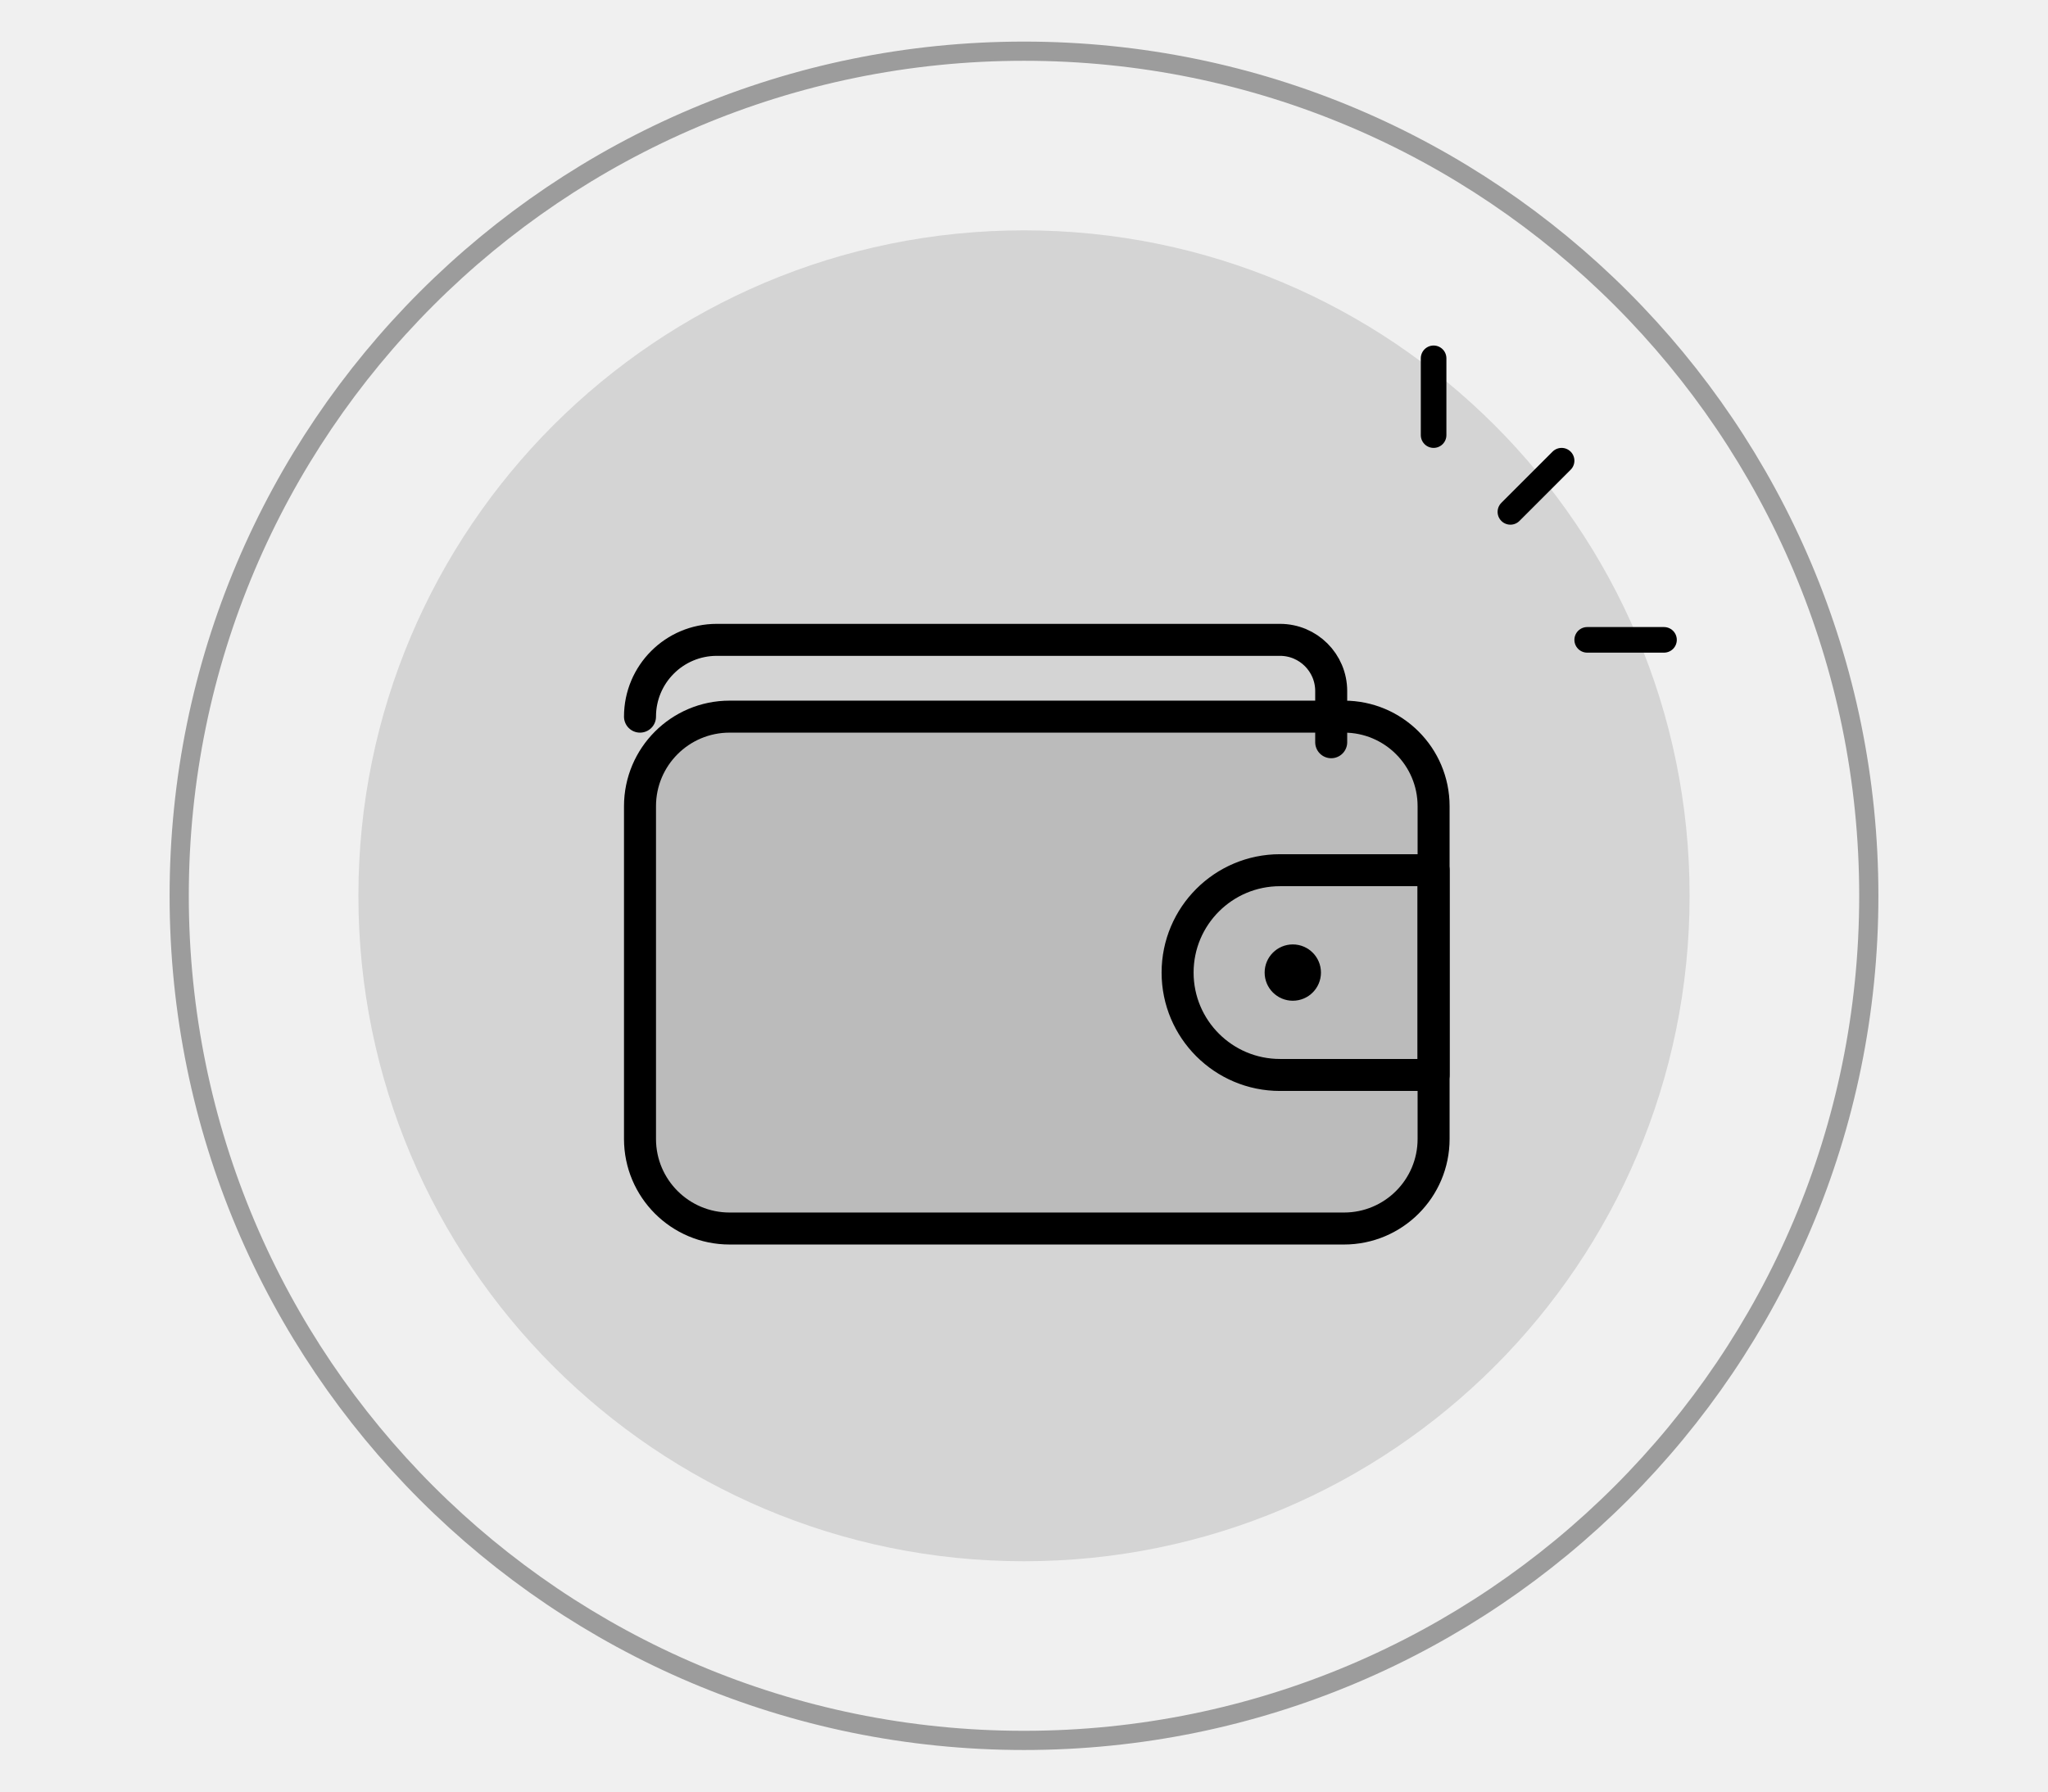
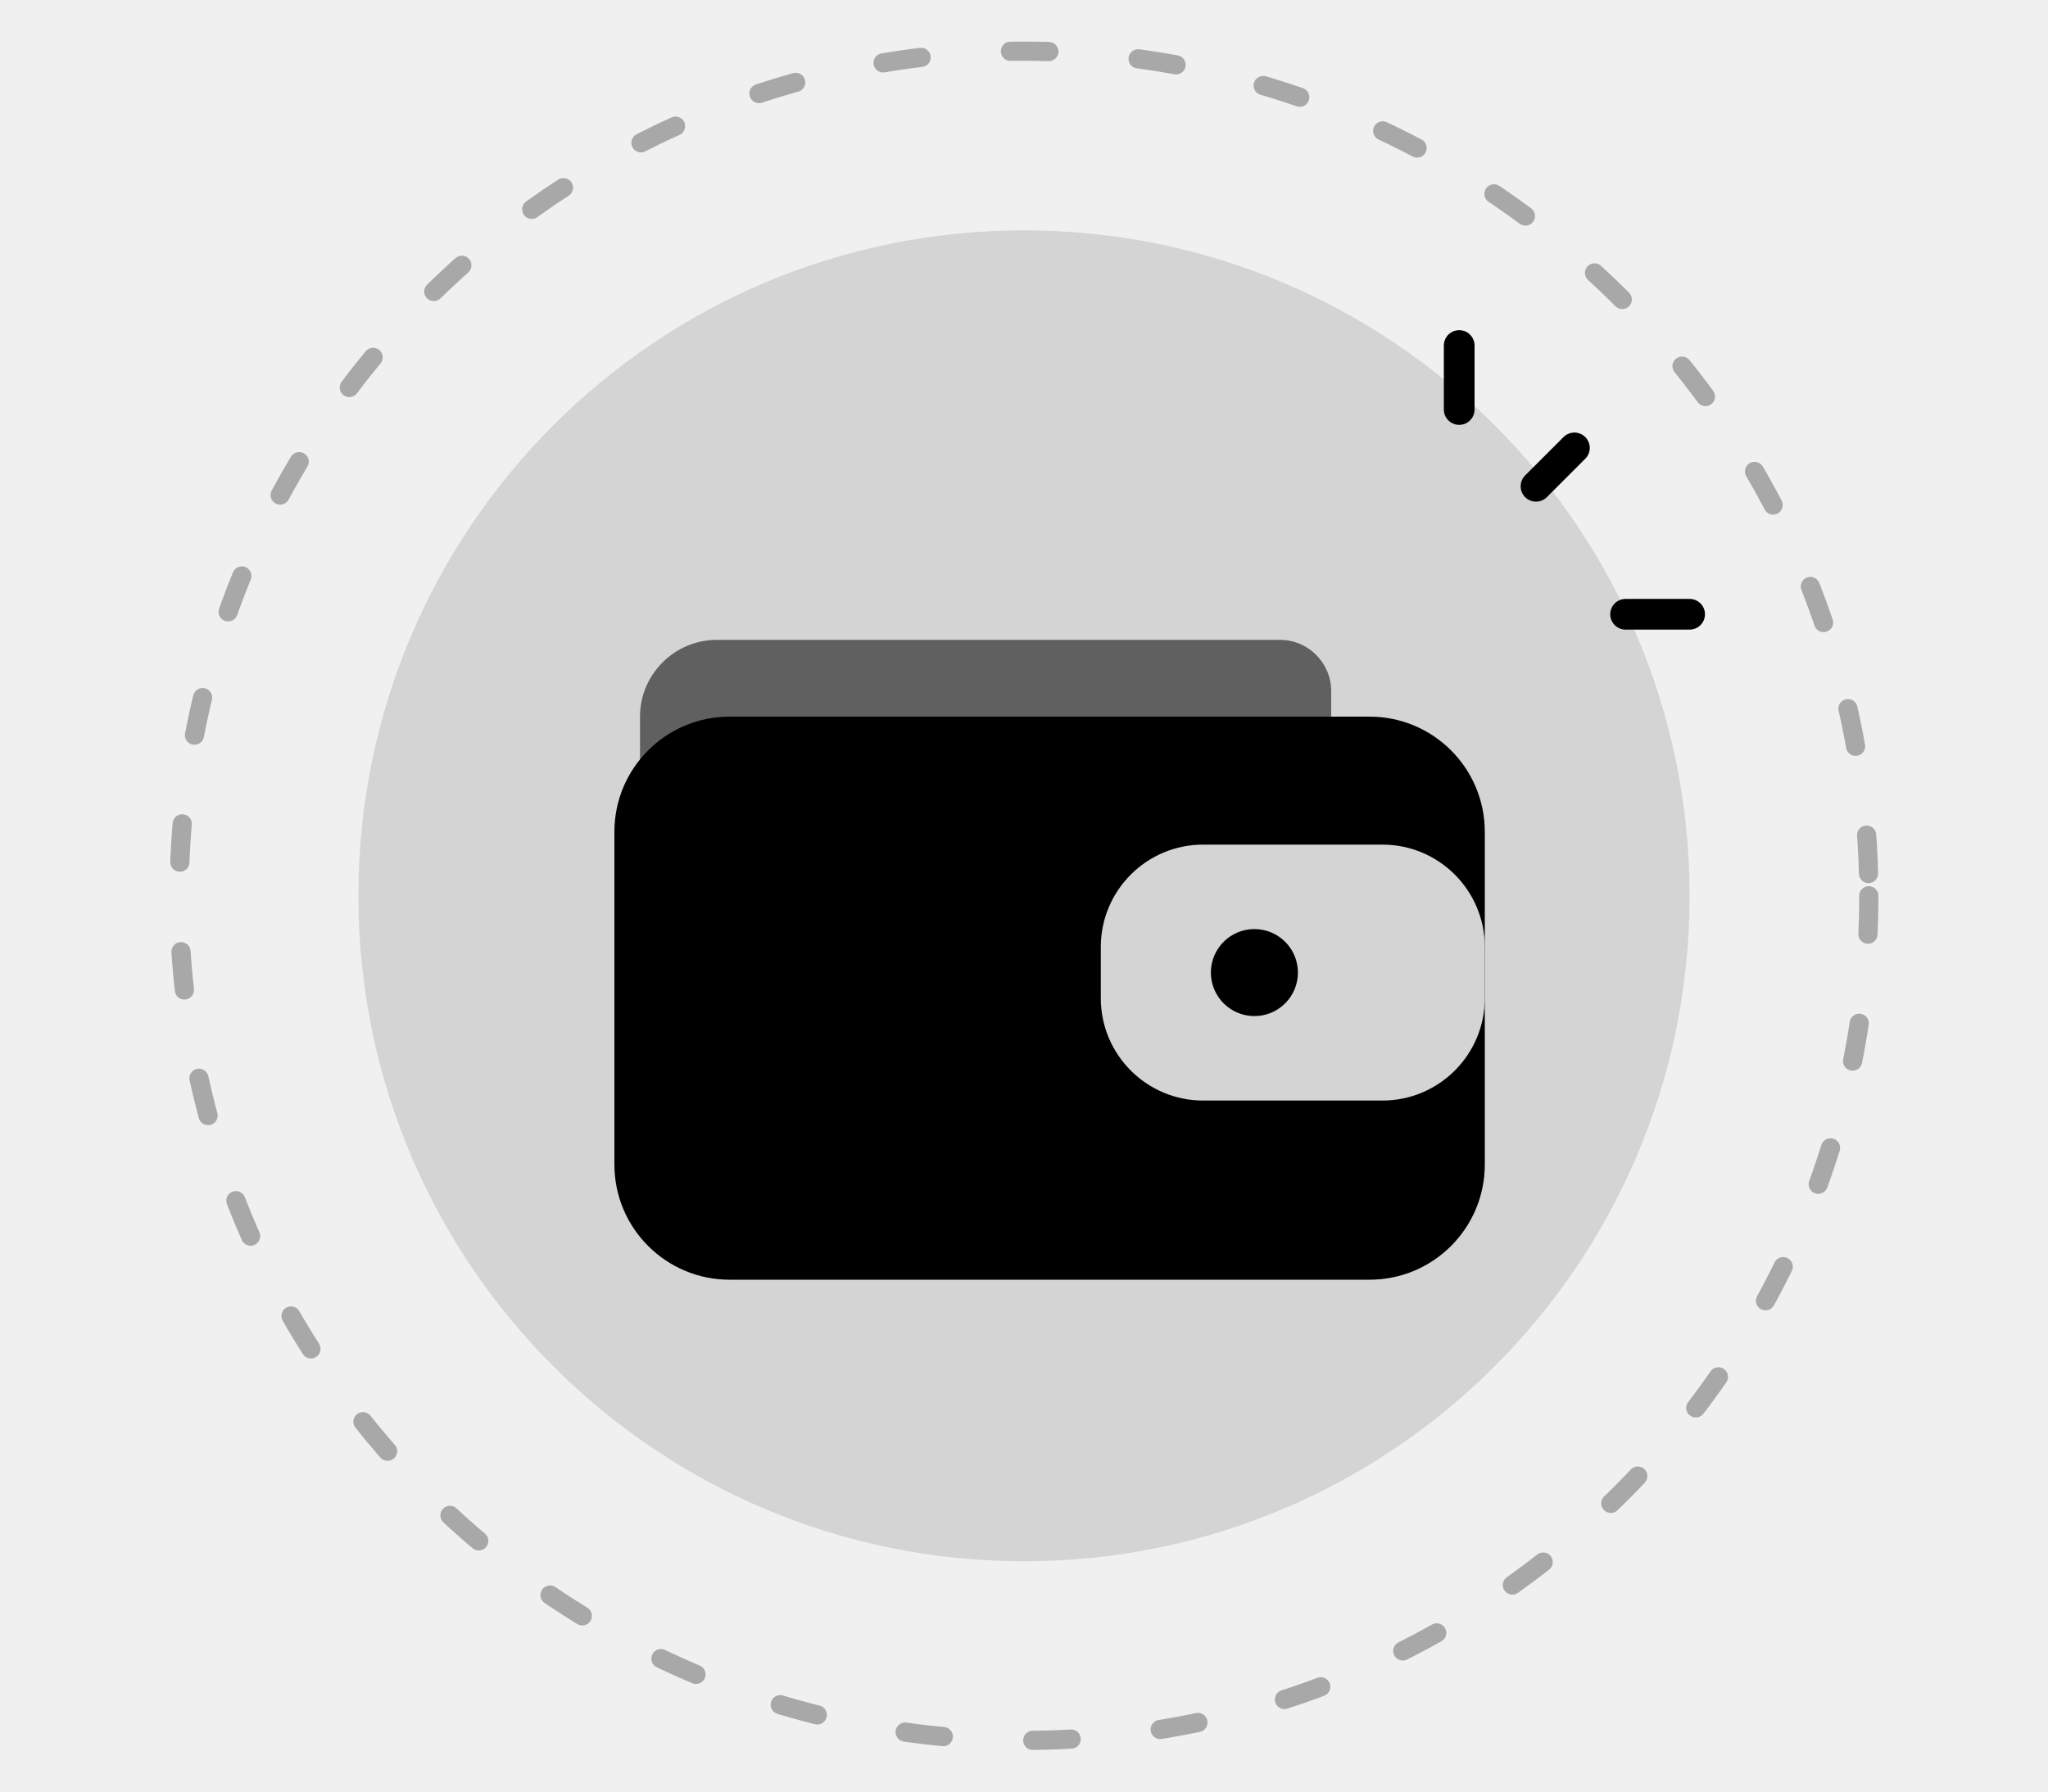
<svg xmlns="http://www.w3.org/2000/svg" width="160" height="140" viewBox="0 0 160 140" fill="none" stroke-linecap="round" stroke-linejoin="round">
-   <circle cx="80" cy="70" r="66" fill="none" stroke="currentColor" stroke-opacity="0.35" stroke-width="1.5" />
+   <defs>
+     <mask id="walletCut">
+       <rect width="160" height="140" fill="#fff" />
+       <rect x="86" y="66" width="30" height="20" rx="8" fill="#000" />
+       <circle cx="98" cy="76" r="3.4" fill="#fff" />
+     </mask>
+   </defs>
+   <circle cx="80" cy="70" r="66" fill="none" stroke="currentColor" stroke-opacity="0.3" stroke-width="1.5" stroke-dasharray="3 7" />
  <circle cx="80" cy="70" r="52" fill="currentColor" fill-opacity="0.12" />
-   <path d="M50 56C50 52.686 52.686 50 56 50L100 50C102.209 50 104 51.791 104 54L104 58" fill="none" stroke="currentColor" stroke-width="2.5" />
-   <rect x="50" y="56" width="62" height="40" rx="7" fill="currentColor" fill-opacity="0.12" stroke="currentColor" stroke-width="2.5" />
-   <path d="M112 68L100 68C95.582 68 92 71.582 92 76C92 80.418 95.582 84 100 84L112 84L112 68" fill="none" stroke="currentColor" stroke-width="2.5" />
-   <circle cx="101" cy="76" r="2.2" fill="currentColor" />
-   <path d="M118 40L122 36M124 50L130 50M112 34L112 28" fill="none" stroke="currentColor" stroke-width="2" />
+   <path d="M50 56C50 52.7 52.7 50 56 50H100C102.2 50 104 51.8 104 54V60H50Z" fill="currentColor" fill-opacity="0.55" />
+   <rect x="48" y="56" width="68" height="44" rx="9" fill="currentColor" mask="url(#walletCut)" />
+   <path d="M120 38l3-3M127 48h5M114 32v-5" stroke="currentColor" stroke-width="2.4" />
</svg>
